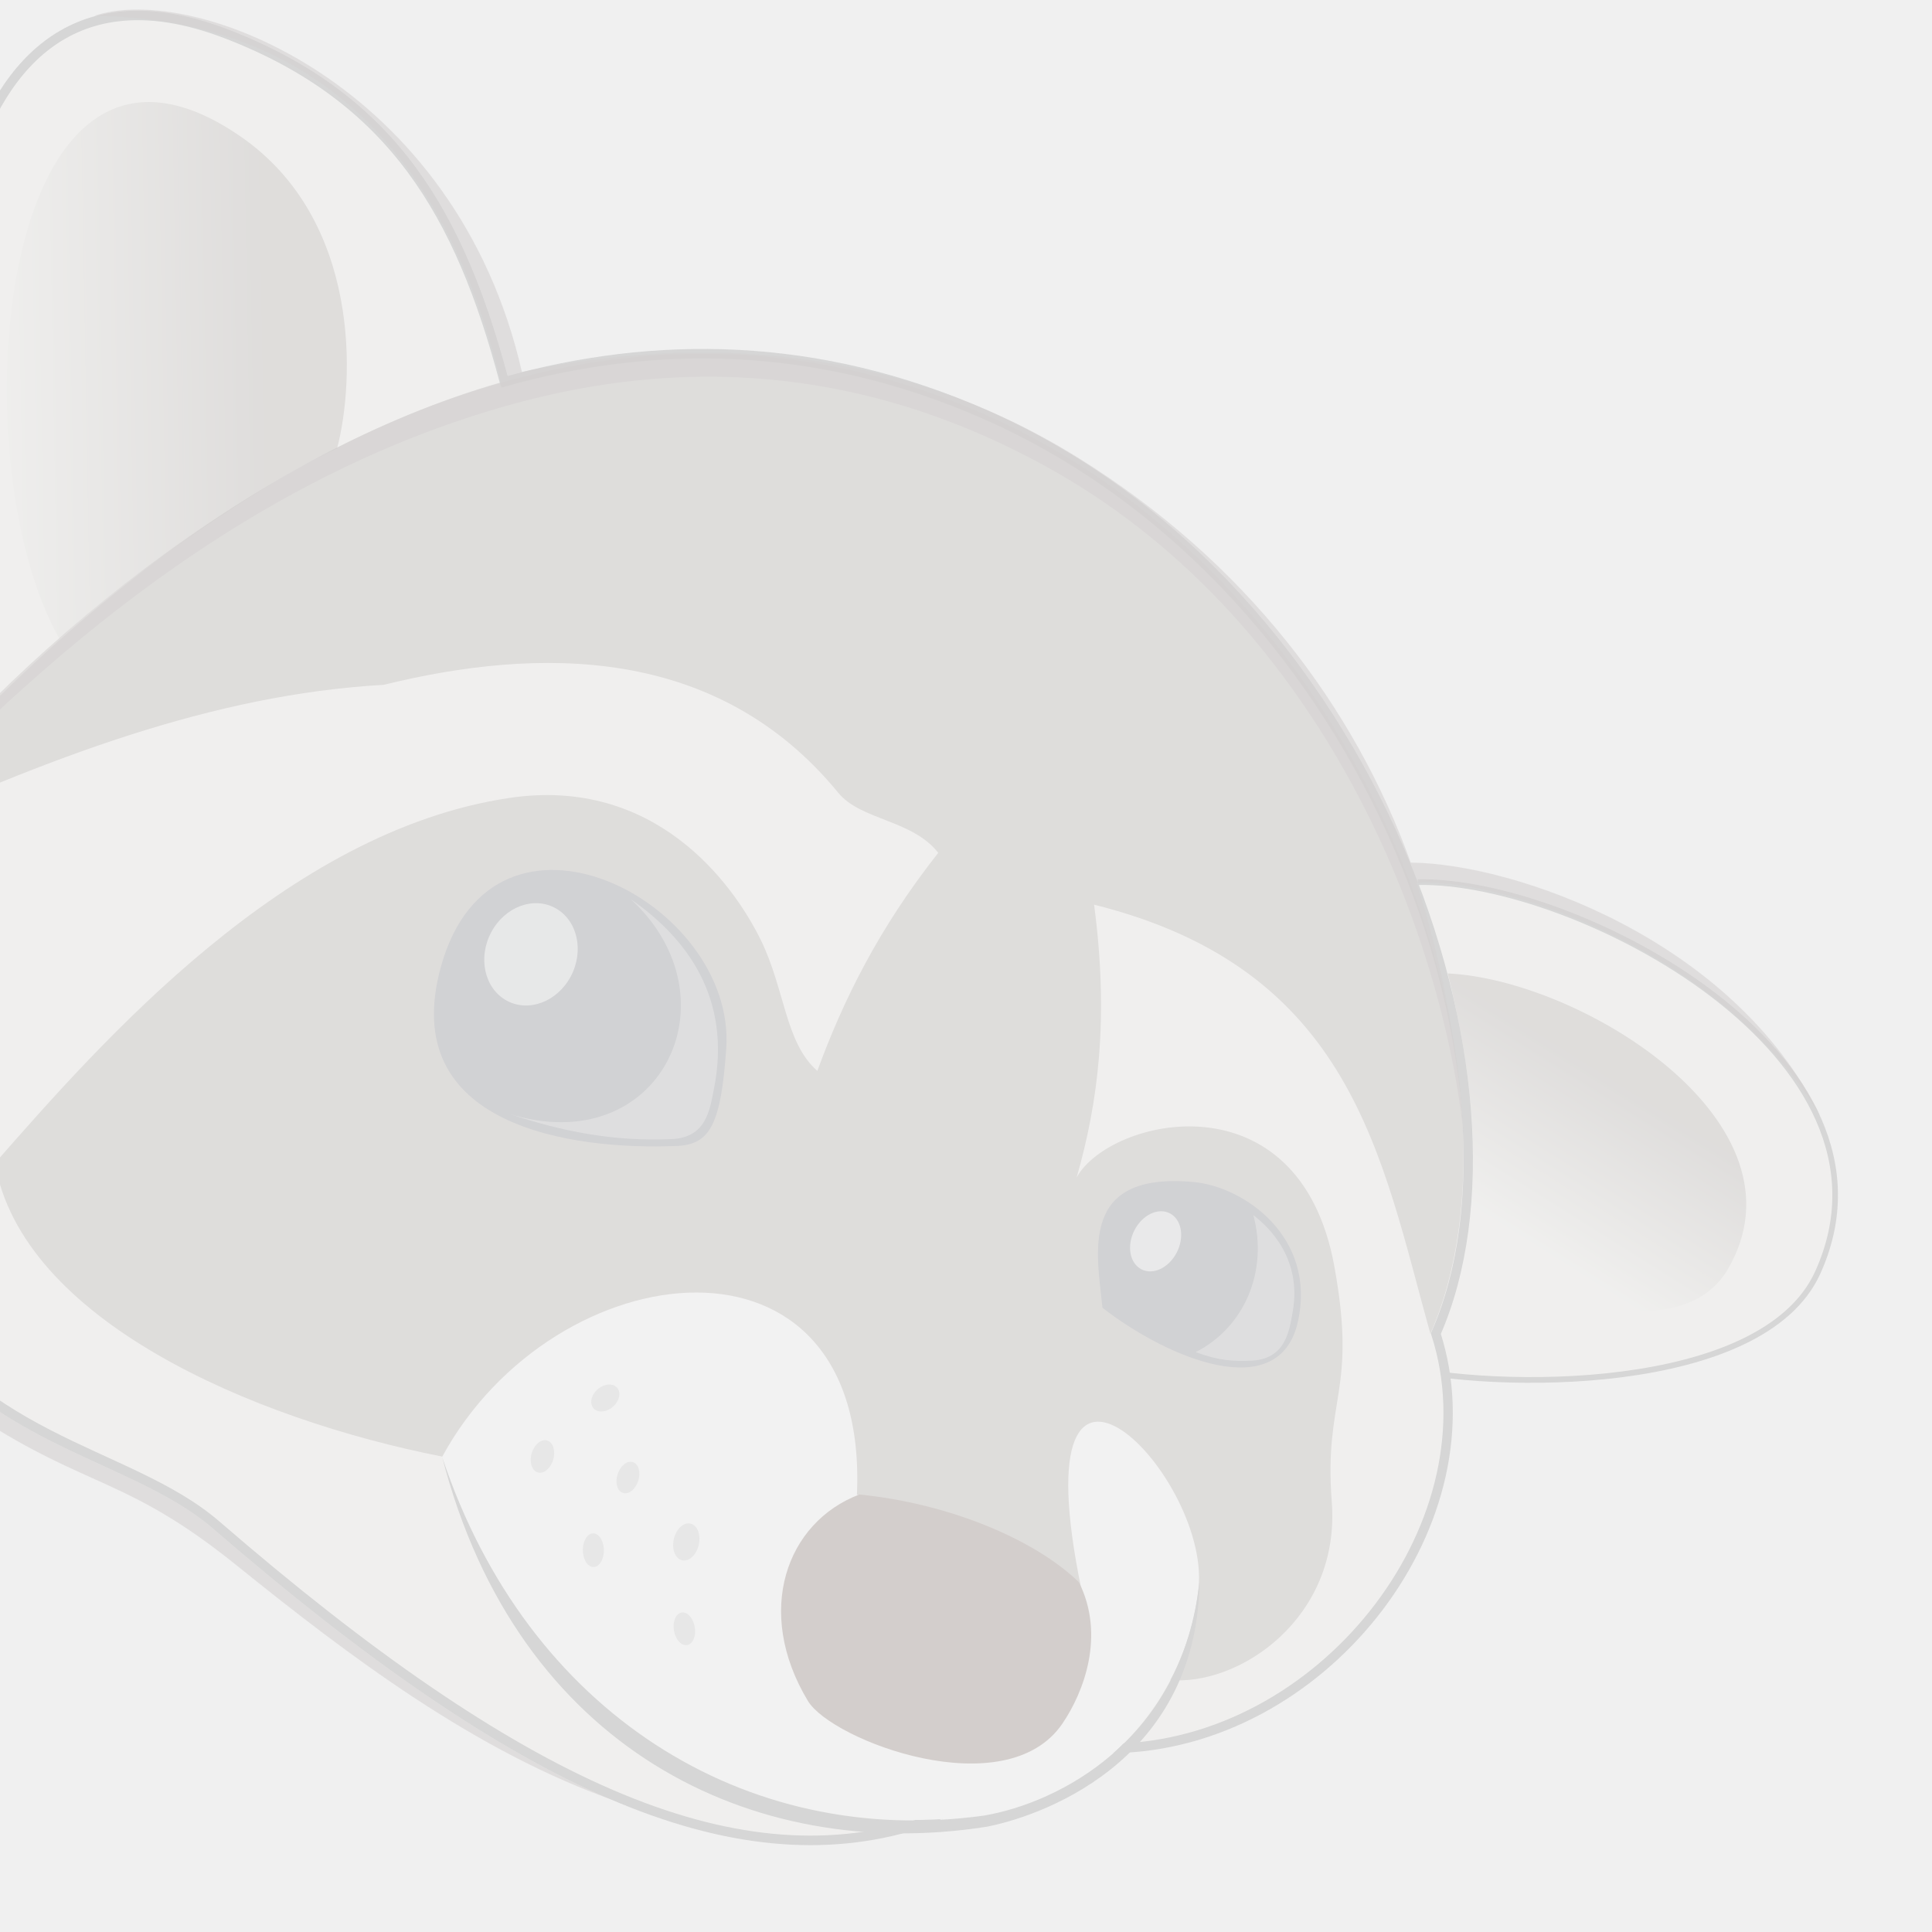
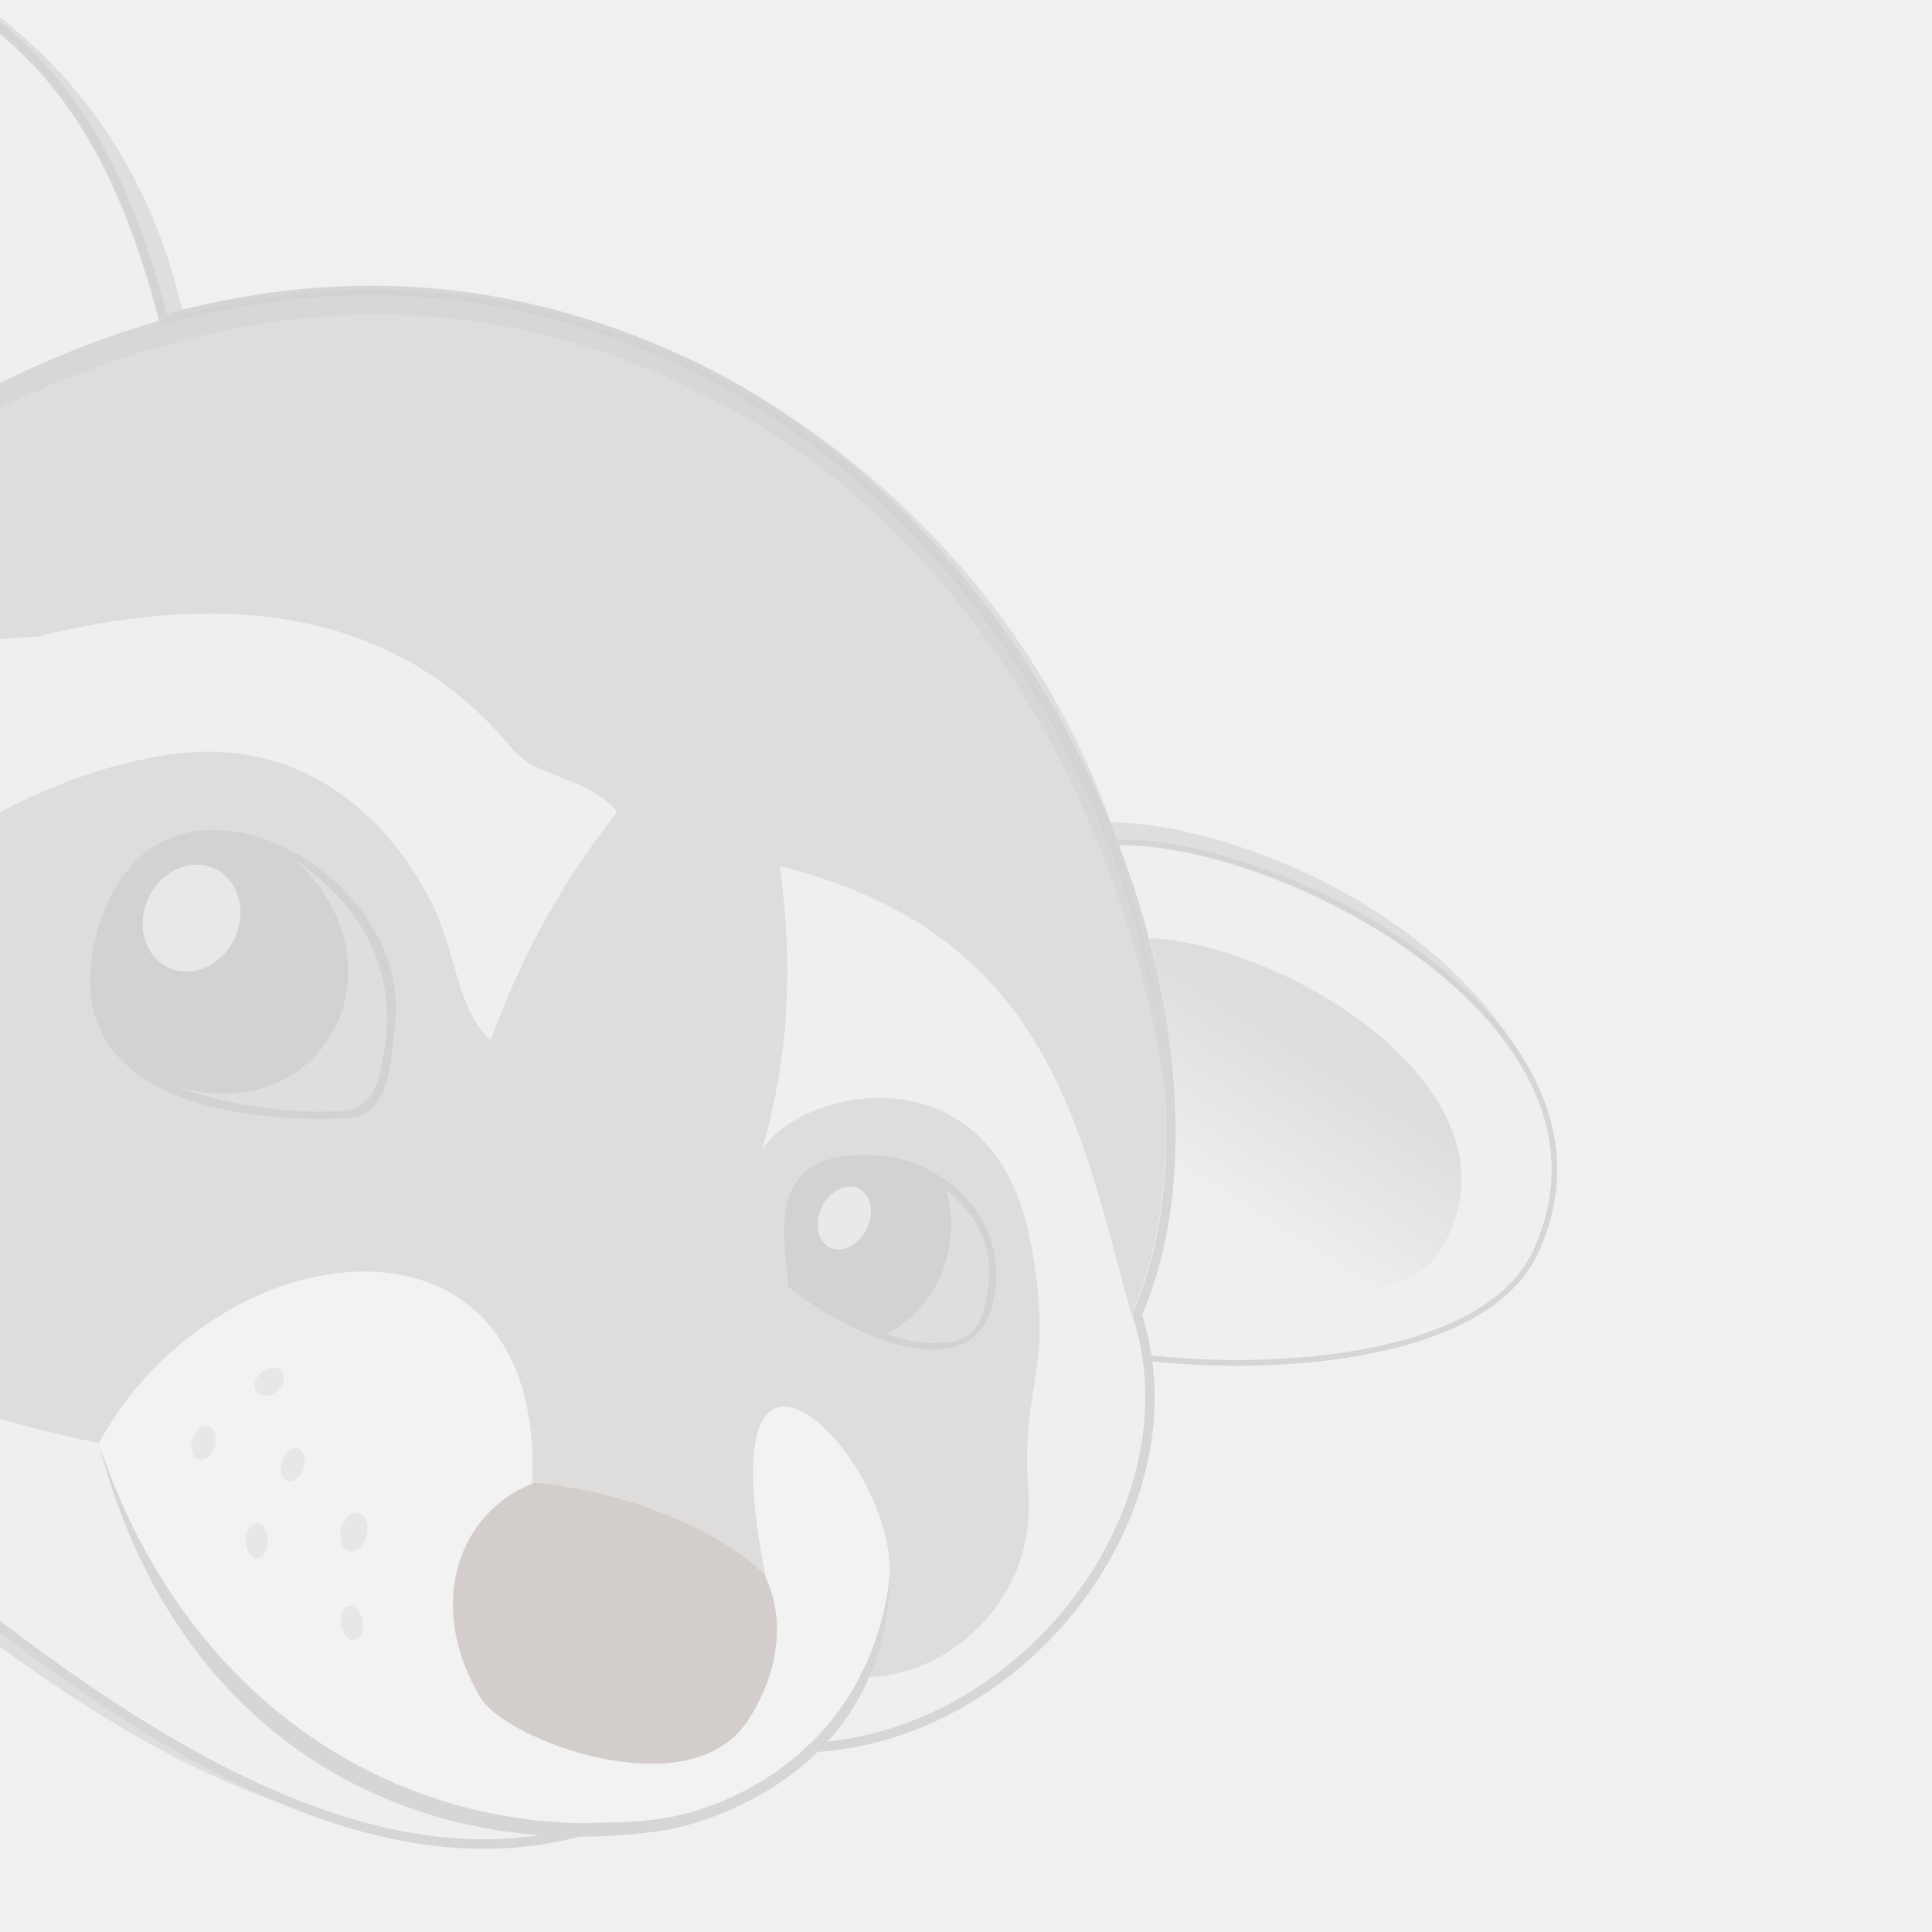
- <svg xmlns="http://www.w3.org/2000/svg" xmlns:xlink="http://www.w3.org/1999/xlink" id="svg4333" viewBox="0 0 1024 1024" version="1.1">
+ <svg xmlns="http://www.w3.org/2000/svg" xmlns:xlink="http://www.w3.org/1999/xlink" version="1.1" viewBox="0 0 1024 1024" id="svg4333">
  <defs id="defs4335">
    <linearGradient id="a">
-       <stop id="stop4338" offset="0" stop-opacity=".545" stop-color="#1b0800" />
-       <stop id="stop4340" offset="1" stop-opacity="0" stop-color="#1b0800" />
+       <stop stop-color="#1b0800" stop-opacity=".545" offset="0" id="stop4338" />
+       <stop stop-color="#1b0800" stop-opacity="0" offset="1" id="stop4340" />
    </linearGradient>
-     <linearGradient x1="658.92" y1="228.29" gradientTransform="matrix(1.0203,0,0,1.0203,-8.3821,-4.828)" x2="795.6" gradientUnits="userSpaceOnUse" xlink:href="#a" y2="189" id="c" />
-     <linearGradient x1="93.799" y1="789.58" gradientTransform="matrix(1.0203,0,0,1.0203,-8.3821,-4.828)" x2="162.17" gradientUnits="userSpaceOnUse" xlink:href="#a" y2="849.69" id="b" />
+     <linearGradient id="c" y2="189" xlink:href="#a" gradientUnits="userSpaceOnUse" x2="795.6" gradientTransform="matrix(1.0203,0,0,1.0203,-8.3821,-4.828)" y1="228.29" x1="658.92" />
+     <linearGradient id="b" y2="849.69" xlink:href="#a" gradientUnits="userSpaceOnUse" x2="162.17" gradientTransform="matrix(1.0203,0,0,1.0203,-8.3821,-4.828)" y1="789.58" x1="93.799" />
  </defs>
-   <g style="opacity:0.15" id="g4344" transform="matrix(-0.9876431,0.3094943,0.3032514,1.007975,726.1152,-244.1965)">
-     <g style="fill-rule:evenodd" id="g4346">
-       <path style="fill:#3a2727;fill-opacity:0.592" id="path4348" d="M 702.91,973.78 C 765.87,918.34 808.07,850.14 855.22,785.39 908.86,706.97 966.31,710.74 995.51,565.3 1017.6,455.18 985.26,359.11 841.24,306.07 844.311,234.08 821.661,162.25 781.982,91.23 c 45.998,57.178 68.278,131.83 70.551,209.42 125.5,52.202 174.96,130.59 154.47,264.8 -7.123,46.653 -15.501,90.061 -47.276,127.33 -43.529,51.062 -64.219,51.176 -104.84,109.99 -41.469,60.042 -89.759,126.03 -151.98,171.01 z" />
-       <path style="fill:#f1eee5;stroke:#404040;stroke-width:2.874" id="path4350" d="M 174.72,652.47 C 97.376,674.35 -43.89,811.02 36.13,900.3 c 45.011,50.21 176.33,8.08 221.76,-18.82" />
-       <path style="fill:#f1eee5;stroke:#404040;stroke-width:4.791" id="path4352" d="M 684.39,40.832 C 668.6,43.751 651.65,51.629 633.56,65.64 561.5,121.48 545.96,187.65 548.8,273.82 l -0.028,0.679 c -79.426,2.426 -159.65,27.095 -231.63,88.742 -165.74,141.95 -174.36,406.57 -84.701,508.92 -1.899,97.95 111.84,178.36 214.44,152.07 36.659,-10.798 73.084,2.703 112.27,5.629 99.182,-0.339 189.86,-78.135 299.55,-249.26 32.78,-51.13 109.12,-75.88 128.74,-172.91 29.16,-144.1 17.26,-230.58 -146.24,-301.89 7.85,-62.84 -46.25,-285.4 -156.81,-264.97 z" />
-       <path style="fill:#1b0800;fill-opacity:0.546" id="path4354" d="M 737.64,781.74 C 826.1,734.8 923.65,652.57 913.94,573.27 844.2,531.25 722.36,457.43 607.61,475.25 c -74.286,11.537 -96.788,74.273 -102.16,105.86 -4.676,27.518 3.238,53.351 -8.457,71.635 -23.031,-29.938 -50.991,-59.158 -91.453,-86.559 7.758,-19.785 33.181,-27.306 40.138,-43.837 37.709,-89.605 125.6,-115.37 207.07,-120.4 85.475,-21.13 175.66,-15.461 275.23,-3.128 -94.126,-61.809 -267.7,-147.72 -435.33,-118.72 -60.631,10.489 -120.48,36.011 -175.52,83.145 -165.74,141.95 -171.81,405.84 -81.975,508.16 -1.964,-92.45 -15.73,-186.94 101.6,-256.83 9.52,57.651 27.638,96.325 48.758,128.38 -25.103,-23.683 -124.34,-16.284 -113.24,81.397 7.32,64.424 24.527,61.487 36.031,112.99 12.729,56.991 72.49,74.778 105.98,61.096 13.988,14.119 20.282,16.367 33.828,24.449 143.39,30.997 267.15,-112.26 289.53,-241.14 z" />
+   <g transform="matrix(-1.032109,0.3234318,0.3169046,1.053368,566.2223,-297.1768)" id="g4344" style="opacity:0.15">
+     <g id="g4346" style="fill-rule:evenodd">
+       <path d="M 702.91,973.78 C 765.87,918.34 808.07,850.14 855.22,785.39 908.86,706.97 966.31,710.74 995.51,565.3 1017.6,455.18 985.26,359.11 841.24,306.07 844.311,234.08 821.661,162.25 781.982,91.23 c 45.998,57.178 68.278,131.83 70.551,209.42 125.5,52.202 174.96,130.59 154.47,264.8 -7.123,46.653 -15.501,90.061 -47.276,127.33 -43.529,51.062 -64.219,51.176 -104.84,109.99 -41.469,60.042 -89.759,126.03 -151.98,171.01 z" id="path4348" style="fill:#3a2727;fill-opacity:0.592" />
+       <path d="M 174.72,652.47 C 97.376,674.35 -43.89,811.02 36.13,900.3 c 45.011,50.21 176.33,8.08 221.76,-18.82" id="path4350" style="fill:#f1eee5;stroke:#404040;stroke-width:2.75" />
+       <path d="M 684.39,40.832 C 668.6,43.751 651.65,51.629 633.56,65.64 561.5,121.48 545.96,187.65 548.8,273.82 l -0.028,0.679 c -79.426,2.426 -159.65,27.095 -231.63,88.742 -165.74,141.95 -174.36,406.57 -84.701,508.92 -1.899,97.95 111.84,178.36 214.44,152.07 36.659,-10.798 73.084,2.703 112.27,5.629 99.182,-0.339 189.86,-78.135 299.55,-249.26 32.78,-51.13 109.12,-75.88 128.74,-172.91 29.16,-144.1 17.26,-230.58 -146.24,-301.89 7.85,-62.84 -46.25,-285.4 -156.81,-264.97 z" id="path4352" style="fill:#f1eee5;stroke:#404040;stroke-width:4.584" />
+       <path d="M 737.64,781.74 C 826.1,734.8 923.65,652.57 913.94,573.27 844.2,531.25 722.36,457.43 607.61,475.25 c -74.286,11.537 -96.788,74.273 -102.16,105.86 -4.676,27.518 3.238,53.351 -8.457,71.635 -23.031,-29.938 -50.991,-59.158 -91.453,-86.559 7.758,-19.785 33.181,-27.306 40.138,-43.837 37.709,-89.605 125.6,-115.37 207.07,-120.4 85.475,-21.13 175.66,-15.461 275.23,-3.128 -94.126,-61.809 -267.7,-147.72 -435.33,-118.72 -60.631,10.489 -120.48,36.011 -175.52,83.145 -165.74,141.95 -171.81,405.84 -81.975,508.16 -1.964,-92.45 -15.73,-186.94 101.6,-256.83 9.52,57.651 27.638,96.325 48.758,128.38 -25.103,-23.683 -124.34,-16.284 -113.24,81.397 7.32,64.424 24.527,61.487 36.031,112.99 12.729,56.991 72.49,74.778 105.98,61.096 13.988,14.119 20.282,16.367 33.828,24.449 143.39,30.997 267.15,-112.26 289.53,-241.14 z" id="path4354" style="fill:#1b0800;fill-opacity:0.546" />
    </g>
-     <g style="fill-rule:evenodd" id="g4356">
-       <path style="fill:#ffffff" id="path4358" d="m 444,941.74 c -14.52,-161.61 -82.214,-32.413 -56.55,19.323 23.425,52.517 83.318,82.993 135.67,74.674 149,-23.6 215.72,-151.76 214.78,-254.05 -85.54,-82.38 -245.57,-52.86 -197.78,80.68 z" />
-       <path style="fill:#320f00" id="path4360" d="m 444.15,937.87 c -5.167,29.666 13.941,53.637 28.95,65.429 39.98,31.411 115.64,-26.551 121.5,-49.235 13.183,-51.039 -15.805,-89.117 -55.709,-91.412 -42.756,17.786 -79.59,48.172 -94.738,75.218 z" />
-       <path style="fill:#222635" id="path4362" d="m 576.8,667.72 c -16.512,4.312 -24.819,-4.247 -38.405,-39.386 -26.702,-69.064 73.8,-166.03 127.85,-82.287 45.189,70.006 -37.187,108.02 -89.449,121.67 z" />
-       <path style="fill:#222635" id="path4364" d="m 392.12,809.54 c -24.623,34.311 -72.391,73.386 -93.779,36.117 -21.68,-37.777 6.368,-72.938 30.424,-82.791 54.982,-22.52 57.982,19.51 63.355,46.674 z" />
+     <g id="g4356" style="fill-rule:evenodd">
+       <path d="m 444,941.74 c -14.52,-161.61 -82.214,-32.413 -56.55,19.323 23.425,52.517 83.318,82.993 135.67,74.674 149,-23.6 215.72,-151.76 214.78,-254.05 -85.54,-82.38 -245.57,-52.86 -197.78,80.68 z" id="path4358" style="fill:#ffffff" />
+       <path d="m 444.15,937.87 c -5.167,29.666 13.941,53.637 28.95,65.429 39.98,31.411 115.64,-26.551 121.5,-49.235 13.183,-51.039 -15.805,-89.117 -55.709,-91.412 -42.756,17.786 -79.59,48.172 -94.738,75.218 z" id="path4360" style="fill:#320f00" />
+       <path d="m 576.8,667.72 c -16.512,4.312 -24.819,-4.247 -38.405,-39.386 -26.702,-69.064 73.8,-166.03 127.85,-82.287 45.189,70.006 -37.187,108.02 -89.449,121.67 z" id="path4362" style="fill:#222635" />
+       <path d="m 392.12,809.54 c -24.623,34.311 -72.391,73.386 -93.779,36.117 -21.68,-37.777 6.368,-72.938 30.424,-82.791 54.982,-22.52 57.982,19.51 63.355,46.674 z" id="path4364" style="fill:#222635" />
    </g>
-     <ellipse style="fill:#ffffff;fill-opacity:0.678" id="ellipse4366" cx="40.161" cy="830.42" transform="matrix(0.7011831,-0.7129813,0.7129813,0.7011831,0,0)" ry="26.393" rx="23.226" />
-     <ellipse style="fill:#ffffff;fill-opacity:0.717" id="ellipse4368" cx="-359.53" cy="768.38" transform="matrix(0.62208,-0.78296,0.75471,0.65606,0,0)" ry="15.829" rx="12.243" />
-     <g style="fill-rule:evenodd" id="g4370">
-       <path id="path4372" d="m 384.98,955.87 c 28.391,88.056 115.97,88.536 141.05,85.516 119.7,-17.747 218.03,-108.17 211.93,-259.35 -4.043,135.34 -90.747,233.64 -212.84,253.69 -38.695,5.048 -108.04,-6.321 -140.14,-79.857 z" style="color:#000000;text-indent:0;text-decoration:none;text-decoration-line:none;text-decoration-style:solid;text-decoration-color:#000000;text-transform:none;block-progression:tb;white-space:normal;isolation:auto;mix-blend-mode:normal;solid-color:#000000;fill:#404040;color-rendering:auto;image-rendering:auto;shape-rendering:auto" />
-       <path style="fill:#3a2727;fill-opacity:0.592" id="path4374" d="M 188.96,778.35 C 169.58,672.47 185.51,508.2 296.05,396.39 374.58,316.95 463.71,289.53 547.16,286.51 700.54,280.96 834.58,347.42 926.52,398.38 831.74,331.13 681.69,271.12 550.62,274.26 545.51,191.38 564,78.95 695.94,36.91 642.3,35.484 528.46,123.98 538.75,272.41 445.5,281.29 350.51,316.52 278.78,397.24 212.03,472.36 179.82,558.5 175.24,642.03 125.17,657.8 28.32,727.04 11.77,825.68 36.403,727.28 138.1,660.82 175.41,652.59 c -0.814,43.518 4.348,85.996 13.549,125.77 z" />
-       <path style="fill:url(#c)" id="path4376" d="M 640.7,281.35 C 622.24,252.02 594.8,174.87 642.42,116.37 736.82,0.41 828.59,228.99 804.94,331 773.74,315.85 689.89,287.52 640.7,281.35 Z" />
-       <path style="fill:url(#b)" id="path4378" d="M 173.45,700.86 C 108.31,724.32 16.38,827.95 79.8,885.24 c 31.21,28.19 90.73,-5.83 125.72,-49.19 -20.49,-39.64 -29.67,-85.24 -32.07,-135.19 z" />
-       <path style="fill:#c3c3c3;fill-opacity:0.545" id="path4380" d="m 563.11,542.23 c -21.225,26.542 -35.319,62.283 -12.625,103.84 5.139,9.41 10.872,21.996 28.085,17.521 28.469,-7.402 52.367,-19.962 76.268,-36.846 -67.214,45.853 -129.99,-20.259 -91.728,-84.514 z" />
-       <path style="fill:#c3c3c3;fill-opacity:0.545" id="path4382" d="m 299.24,839.74 c 4.855,9.559 10.915,22.156 28.085,17.521 8.789,-2.373 15.529,-4.786 25.6,-12.382 -27.65,-4.586 -47.567,-28.056 -48.47,-57.121 -6.042,8.242 -17.298,28.193 -5.215,51.982 z" />
+     <ellipse rx="23.226" ry="26.393" transform="matrix(0.7011831,-0.7129813,0.7129813,0.7011831,0,0)" cy="830.42" cx="40.161" id="ellipse4366" style="fill:#ffffff;fill-opacity:0.678" />
+     <ellipse rx="12.243" ry="15.829" transform="matrix(0.62208,-0.78296,0.75471,0.65606,0,0)" cy="768.38" cx="-359.53" id="ellipse4368" style="fill:#ffffff;fill-opacity:0.717" />
+     <g id="g4370" style="fill-rule:evenodd">
+       <path style="color:#000000;text-indent:0;text-decoration:none;text-decoration-line:none;text-decoration-style:solid;text-decoration-color:#000000;text-transform:none;block-progression:tb;white-space:normal;isolation:auto;mix-blend-mode:normal;solid-color:#000000;fill:#404040;color-rendering:auto;image-rendering:auto;shape-rendering:auto" d="m 384.98,955.87 c 28.391,88.056 115.97,88.536 141.05,85.516 119.7,-17.747 218.03,-108.17 211.93,-259.35 -4.043,135.34 -90.747,233.64 -212.84,253.69 -38.695,5.048 -108.04,-6.321 -140.14,-79.857 z" id="path4372" />
+       <path d="M 188.96,778.35 C 169.58,672.47 185.51,508.2 296.05,396.39 374.58,316.95 463.71,289.53 547.16,286.51 700.54,280.96 834.58,347.42 926.52,398.38 831.74,331.13 681.69,271.12 550.62,274.26 545.51,191.38 564,78.95 695.94,36.91 642.3,35.484 528.46,123.98 538.75,272.41 445.5,281.29 350.51,316.52 278.78,397.24 212.03,472.36 179.82,558.5 175.24,642.03 125.17,657.8 28.32,727.04 11.77,825.68 36.403,727.28 138.1,660.82 175.41,652.59 c -0.814,43.518 4.348,85.996 13.549,125.77 z" id="path4374" style="fill:#3a2727;fill-opacity:0.592" />
+       <path d="M 640.7,281.35 C 622.24,252.02 594.8,174.87 642.42,116.37 736.82,0.41 828.59,228.99 804.94,331 773.74,315.85 689.89,287.52 640.7,281.35 Z" id="path4376" style="fill:url(#c)" />
+       <path d="M 173.45,700.86 C 108.31,724.32 16.38,827.95 79.8,885.24 c 31.21,28.19 90.73,-5.83 125.72,-49.19 -20.49,-39.64 -29.67,-85.24 -32.07,-135.19 z" id="path4378" style="fill:url(#b)" />
+       <path d="m 563.11,542.23 c -21.225,26.542 -35.319,62.283 -12.625,103.84 5.139,9.41 10.872,21.996 28.085,17.521 28.469,-7.402 52.367,-19.962 76.268,-36.846 -67.214,45.853 -129.99,-20.259 -91.728,-84.514 z" id="path4380" style="fill:#c3c3c3;fill-opacity:0.545" />
+       <path d="m 299.24,839.74 c 4.855,9.559 10.915,22.156 28.085,17.521 8.789,-2.373 15.529,-4.786 25.6,-12.382 -27.65,-4.586 -47.567,-28.056 -48.47,-57.121 -6.042,8.242 -17.298,28.193 -5.215,51.982 z" id="path4382" style="fill:#c3c3c3;fill-opacity:0.545" />
    </g>
-     <g style="fill:#838383;fill-opacity:0.592" id="g4384">
-       <ellipse style="" id="ellipse4386" cx="107.43" cy="1060.6" transform="matrix(0.8616823,-0.5074481,0.5074481,0.8616823,0,0)" ry="9.474" rx="6.559" />
-       <ellipse style="" id="ellipse4388" cx="365.51" cy="1047.7" ry="8.443" transform="matrix(0.92207,-0.38702,0.32504,0.9457,0,0)" rx="5.425" />
-       <ellipse style="" id="ellipse4390" cx="-77.096" cy="1033.4" ry="8.095" transform="matrix(0.64379,-0.76521,0.67691,0.73606,0,0)" rx="5.636" />
-       <ellipse style="" id="ellipse4392" cx="94.696" cy="1051.7" transform="matrix(0.79405,-0.60785,0.58335,0.81222,0,0)" ry="8.382" rx="5.749" />
-       <ellipse style="" id="ellipse4394" cx="-533.74" cy="836.65" transform="matrix(0.27087,-0.96262,0.94882,0.31583,0,0)" ry="7.954" rx="5.903" />
-       <ellipse style="" id="ellipse4396" cx="519.95" cy="986.91" transform="matrix(0.98885,-0.1489,0.13212,0.99123,0,0)" ry="8.299" rx="5.419" />
+     <g id="g4384" style="fill:#838383;fill-opacity:0.592">
+       <ellipse rx="6.559" ry="9.474" transform="matrix(0.8616823,-0.5074481,0.5074481,0.8616823,0,0)" cy="1060.6" cx="107.43" id="ellipse4386" />
+       <ellipse rx="5.425" transform="matrix(0.92207,-0.38702,0.32504,0.9457,0,0)" ry="8.443" cy="1047.7" cx="365.51" id="ellipse4388" />
+       <ellipse rx="5.636" transform="matrix(0.64379,-0.76521,0.67691,0.73606,0,0)" ry="8.095" cy="1033.4" cx="-77.096" id="ellipse4390" />
+       <ellipse rx="5.749" ry="8.382" transform="matrix(0.79405,-0.60785,0.58335,0.81222,0,0)" cy="1051.7" cx="94.696" id="ellipse4392" />
+       <ellipse rx="5.903" ry="7.954" transform="matrix(0.27087,-0.96262,0.94882,0.31583,0,0)" cy="836.65" cx="-533.74" id="ellipse4394" />
+       <ellipse rx="5.419" ry="8.299" transform="matrix(0.98885,-0.1489,0.13212,0.99123,0,0)" cy="986.91" cx="519.95" id="ellipse4396" />
    </g>
  </g>
</svg>
